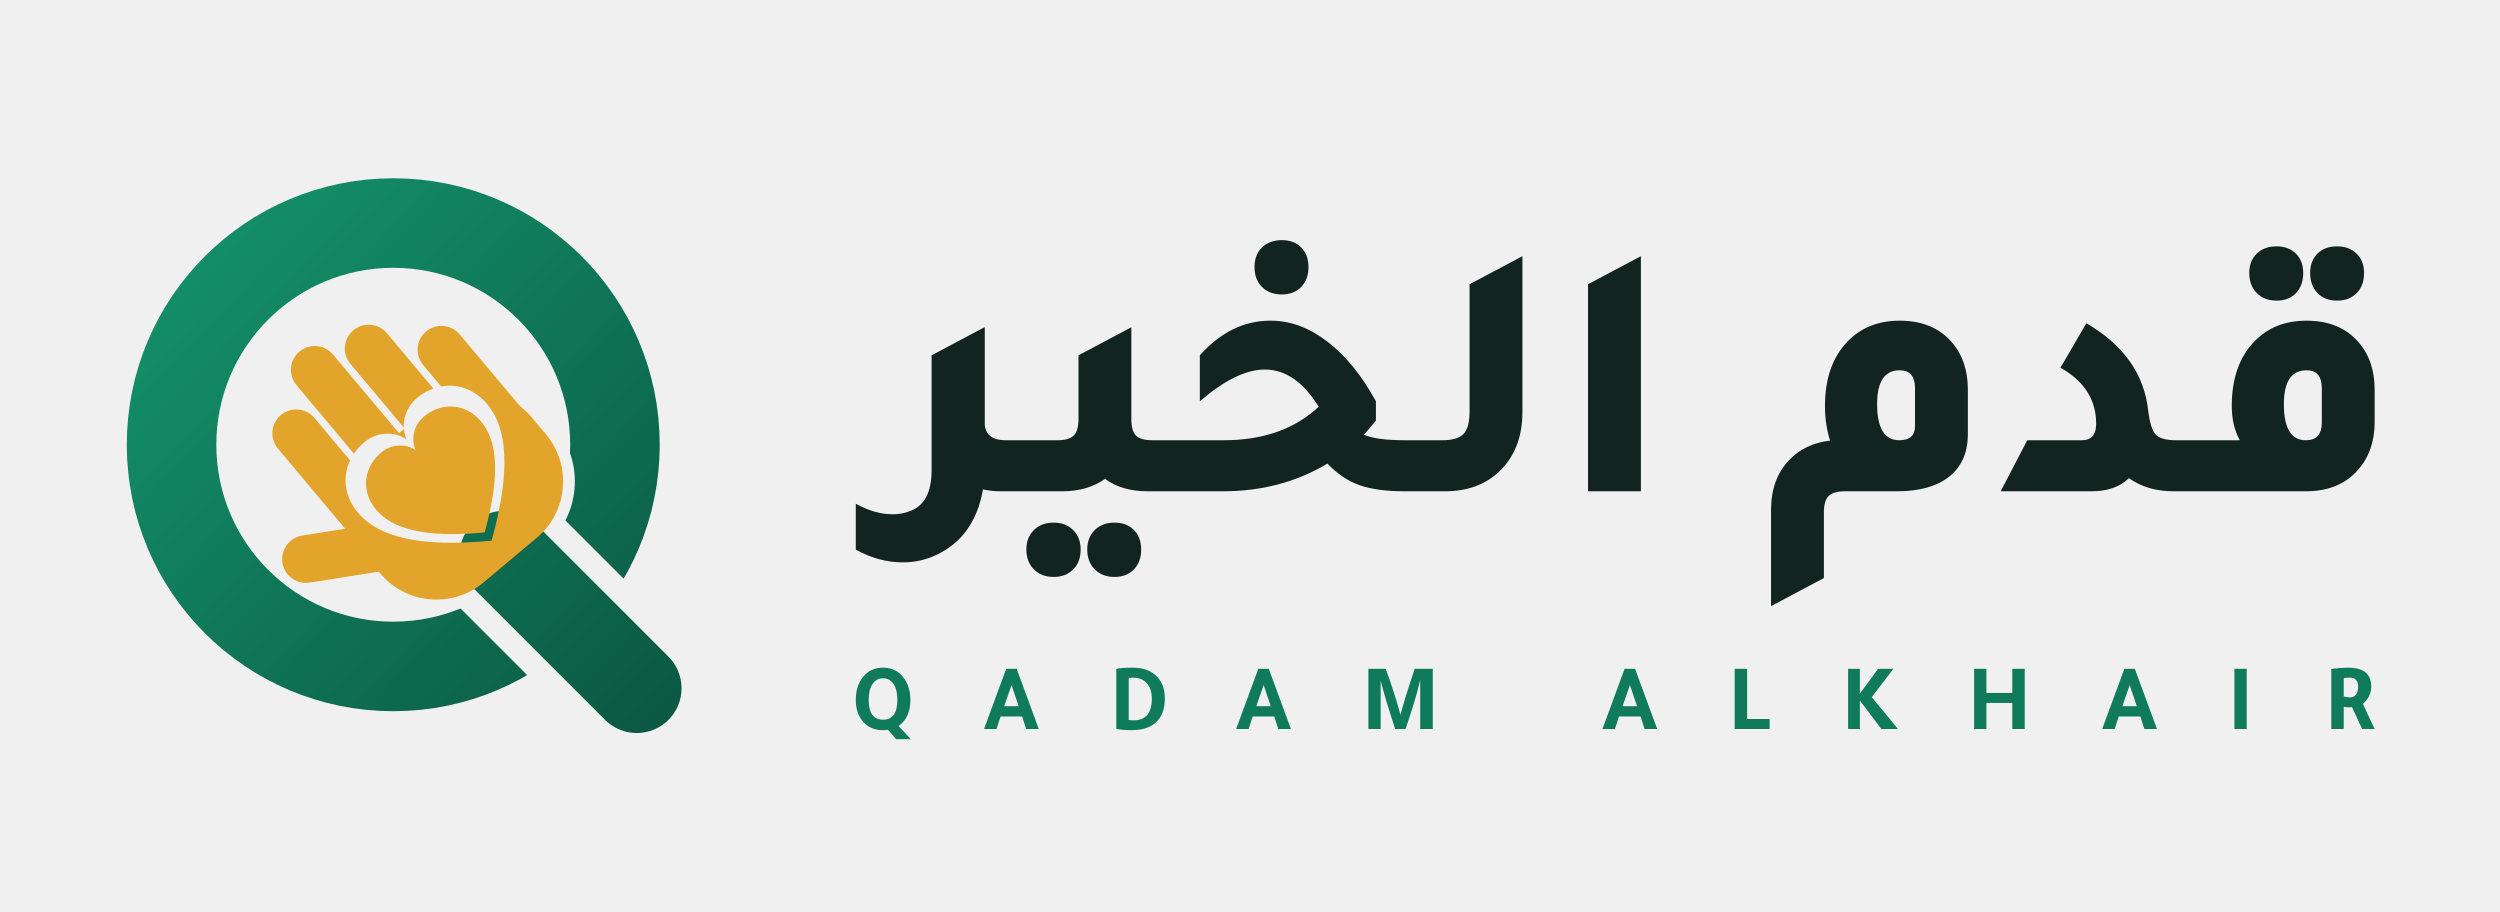
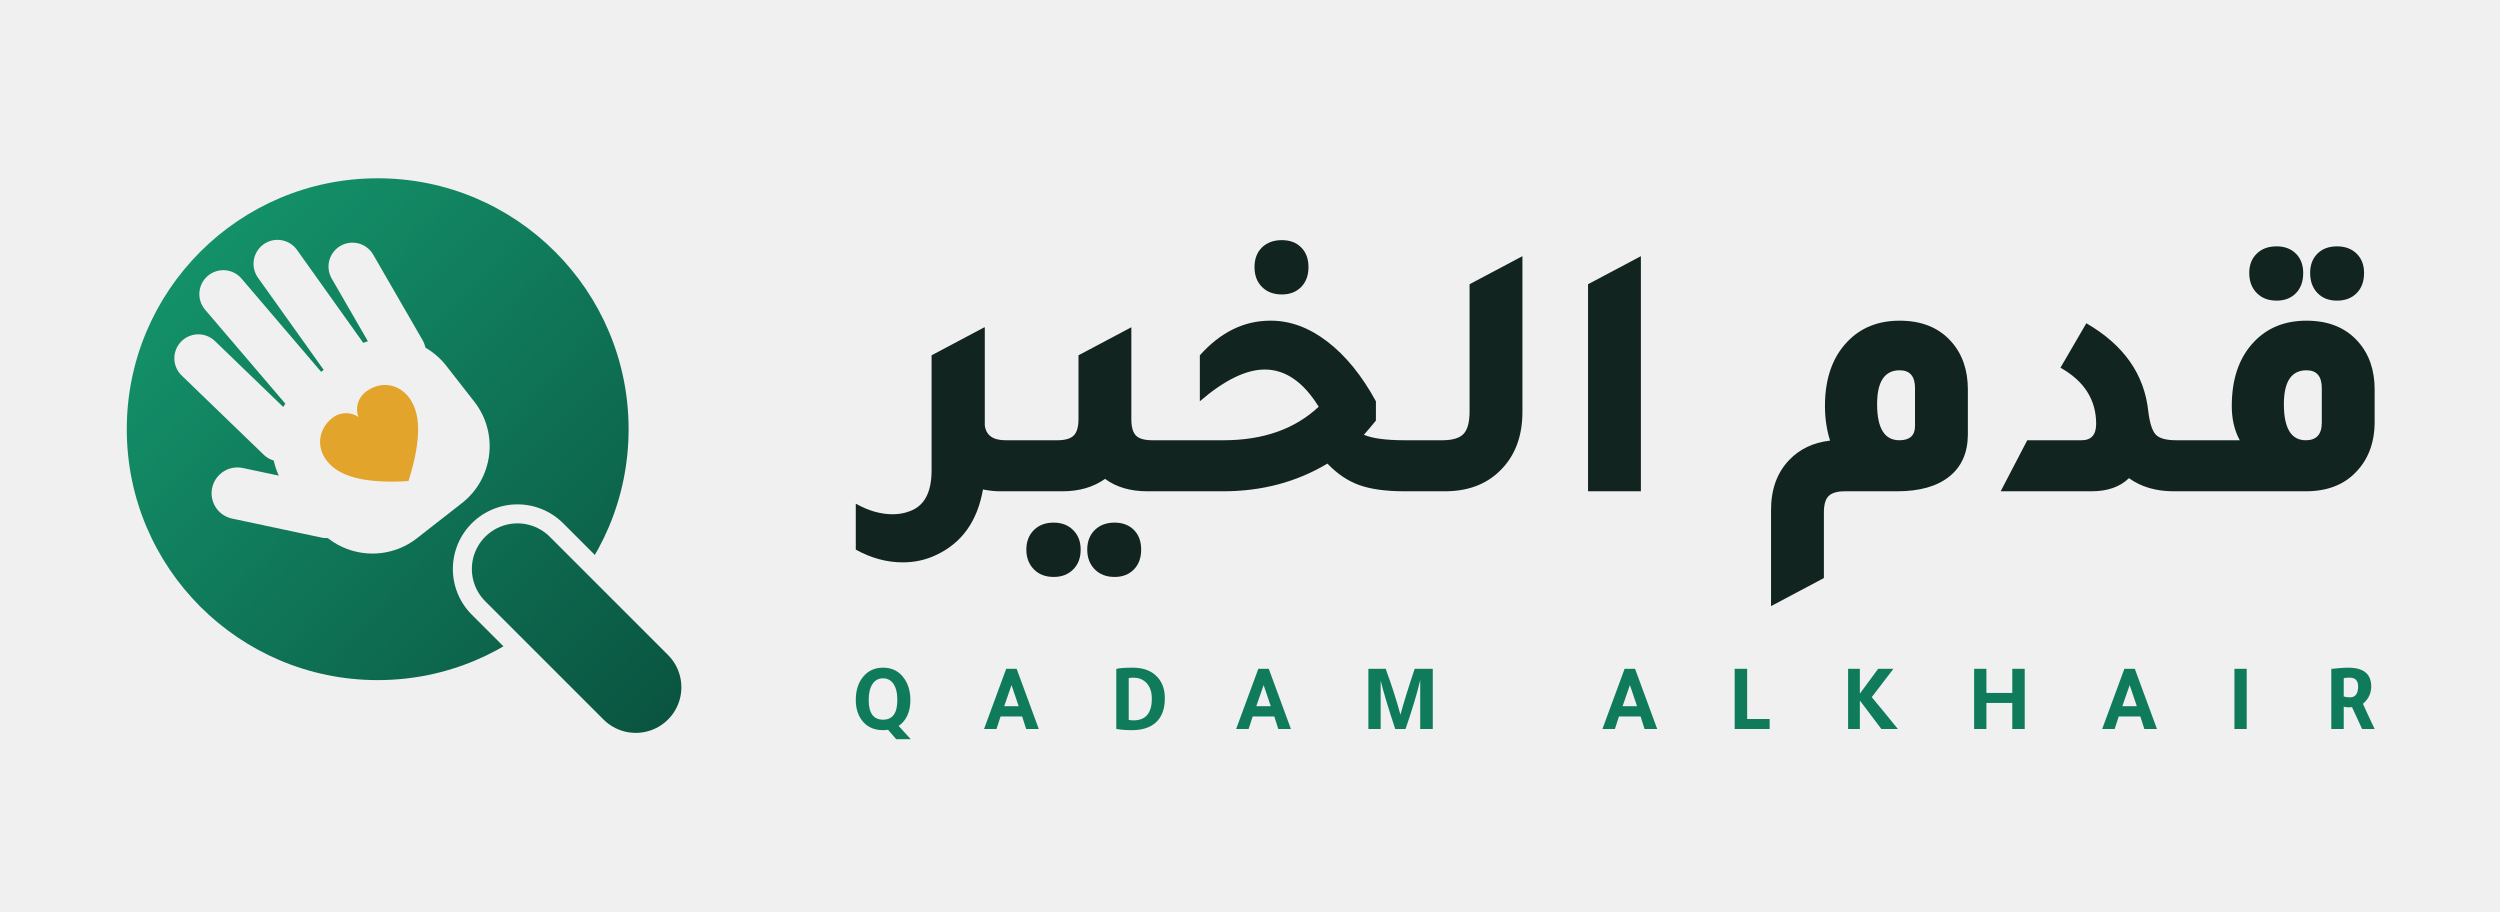
<svg xmlns="http://www.w3.org/2000/svg" viewBox="0 0 631 230" width="631" height="230" role="img">
  <defs>
    <linearGradient id="gh1" x1="24" y1="40" x2="168" y2="180" gradientUnits="userSpaceOnUse">
      <stop offset="0" stop-color="#159A6F" />
      <stop offset="1" stop-color="#0A5440" />
    </linearGradient>
-     <mask id="hh1" maskUnits="userSpaceOnUse" x="-60" y="-60" width="320" height="320">
+     <mask id="mh1" maskUnits="userSpaceOnUse" x="-60" y="-60" width="320" height="320">
      <rect x="-60" y="-60" width="320" height="320" fill="#fff" />
-       <g transform="translate(48 57) scale(1.046429)">
-         <path d="M0,15 C-16,4 -22,-5 -22,-13 C-22,-21 -16,-26 -9,-26 C-4.5,-26 -1,-23 0,-19.5 C1,-23 4.5,-26 9,-26 C16,-26 22,-21 22,-13 C22,-5 16,4 0,15 Z" fill="#000" />
+       <g transform="translate(97 98) rotate(-38) scale(1.0)">
+         <rect x="-26.5" y="-22" width="53" height="50" rx="19" fill="#000" />
+         <path d="M-19.50,-15.00 L-23.68,-44.71" stroke="#000" stroke-width="12.6" stroke-linecap="round" fill="none" />
+         <path d="M-6.50,-17.00 L-8.11,-53.96" stroke="#000" stroke-width="12.6" stroke-linecap="round" fill="none" />
+         <path d="M6.50,-16.50 L8.03,-51.47" stroke="#000" stroke-width="12.6" stroke-linecap="round" fill="none" />
+         <path d="M19.50,-13.00 L23.12,-38.75" stroke="#000" stroke-width="12.6" stroke-linecap="round" fill="none" />
+         <path d="M-22.00,8.00 L-37.43,-10.39" stroke="#000" stroke-width="13.6" stroke-linecap="round" fill="none" />
+       </g>
+       <path d="M134.77,132.77 L165.88,163.88" stroke="#000" stroke-width="34" stroke-linecap="round" fill="none" />
+     </mask>
+     <mask id="th1" maskUnits="userSpaceOnUse" x="-60" y="-60" width="320" height="320">
+       <rect x="-60" y="-60" width="320" height="320" fill="#fff" />
+       <g transform="translate(97 98) rotate(-38) scale(1.0)" stroke="#000" stroke-width="10.0" stroke-linejoin="round" stroke-linecap="round">
+         <rect x="-26.5" y="-22" width="53" height="50" rx="19" fill="#000" />
+         <path d="M-19.50,-15.00 L-23.68,-44.71" stroke="#000" stroke-width="12.6" stroke-linecap="round" fill="none" />
+         <path d="M-6.50,-17.00 L-8.11,-53.96" stroke="#000" stroke-width="12.6" stroke-linecap="round" fill="none" />
+         <path d="M6.50,-16.50 L8.03,-51.47" stroke="#000" stroke-width="12.6" stroke-linecap="round" fill="none" />
+         <path d="M19.50,-13.00 L23.12,-38.75" stroke="#000" stroke-width="12.6" stroke-linecap="round" fill="none" />
+         <path d="M-22.00,8.00 L-37.43,-10.39" stroke="#000" stroke-width="13.6" stroke-linecap="round" fill="none" />
      </g>
    </mask>
-     <mask id="mh1" maskUnits="userSpaceOnUse" x="-60" y="-60" width="320" height="320">
-       <rect x="-60" y="-60" width="320" height="320" fill="#fff" />
-       <g transform="translate(126 128) rotate(-40) scale(0.86) translate(-48 -78)" stroke="#000" stroke-width="6.4" stroke-linecap="round" stroke-linejoin="round">
-         <path d="M26,52 L26,16" stroke="#000" stroke-width="13" stroke-linecap="round" fill="none" />
-         <path d="M41,52 L41,6" stroke="#000" stroke-width="13" stroke-linecap="round" fill="none" />
-         <path d="M56,52 L56,11" stroke="#000" stroke-width="13" stroke-linecap="round" fill="none" />
-         <path d="M71,52 L71,24" stroke="#000" stroke-width="13" stroke-linecap="round" fill="none" />
-         <path d="M26,56 L6,44" stroke="#000" stroke-width="13" stroke-linecap="round" fill="none" />
-         <rect x="19" y="34" width="59" height="46" rx="20" fill="#000" />
+   </defs>
+   <g transform="translate(6.09 19.09) scale(0.95956)">
+     <g transform="translate(-5 -3)">
+       <circle cx="98" cy="96" r="66" fill="url(#gh1)" mask="url(#mh1)" />
+       <g mask="url(#th1)">
+         <path d="M134.77,132.77 L165.88,163.88" stroke="url(#gh1)" stroke-width="24" stroke-linecap="round" fill="none" />
      </g>
-       <path d="M126,128 L157.113,159.113" stroke="#000" stroke-width="32.0" stroke-linecap="round" fill="none" />
-     </mask>
-   </defs>
-   <g transform="translate(-6.20 2.49) scale(1.0761)">
-     <g transform="translate(-2 0)">
-       <circle cx="100" cy="102" r="52" fill="none" stroke="url(#gh1)" stroke-width="21" mask="url(#mh1)" />
-       <path d="M126,128 L157.113,159.113" stroke="url(#gh1)" stroke-width="21" stroke-linecap="round" fill="none" />
-       <g transform="translate(126 128) rotate(-40) scale(0.86) translate(-48 -78)">
-         <g mask="url(#hh1)">
-           <path d="M26,52 L26,16" stroke="#E3A42B" stroke-width="13" stroke-linecap="round" fill="none" />
-           <path d="M41,52 L41,6" stroke="#E3A42B" stroke-width="13" stroke-linecap="round" fill="none" />
-           <path d="M56,52 L56,11" stroke="#E3A42B" stroke-width="13" stroke-linecap="round" fill="none" />
-           <path d="M71,52 L71,24" stroke="#E3A42B" stroke-width="13" stroke-linecap="round" fill="none" />
-           <path d="M26,56 L6,44" stroke="#E3A42B" stroke-width="13" stroke-linecap="round" fill="none" />
-           <rect x="19" y="34" width="59" height="46" rx="20" fill="#E3A42B" />
-         </g>
-         <g transform="translate(48 57) scale(0.85)">
+       <g transform="translate(97 98) rotate(-38) scale(1.0)">
+         <g transform="translate(0 5.48) scale(0.62)">
          <path d="M0,15 C-16,4 -22,-5 -22,-13 C-22,-21 -16,-26 -9,-26 C-4.5,-26 -1,-23 0,-19.5 C1,-23 4.5,-26 9,-26 C16,-26 22,-21 22,-13 C22,-5 16,4 0,15 Z" fill="#E3A42B" />
        </g>
      </g>
    </g>
  </g>
  <g transform="translate(222.16 124.00)">
    <path d="M31.65 -12.88H40.66V0.00H30.36Q28.24 0.00 25.94 -0.46Q23.83 11.59 14.08 16.10Q10.21 17.94 5.70 17.94Q-0.37 17.94 -6.16 14.72V3.13Q-1.38 5.80 3.13 5.80Q5.43 5.80 7.36 5.06Q12.97 3.13 12.97 -5.24V-34.32L26.31 -41.40V-41.31L26.40 -41.40V-16.65Q26.86 -12.88 31.65 -12.88Z M68.72 -12.88H77.65V0.00H67.44Q61.00 0.00 56.76 -3.13Q52.35 0.00 46.00 0.00H35.70V-12.88H44.71Q47.66 -12.88 48.85 -14.08Q50.05 -15.27 50.05 -18.22V-34.32L63.39 -41.40V-18.22Q63.39 -15.27 64.54 -14.08Q65.69 -12.88 68.72 -12.88ZM43.79 7.91Q46.83 7.91 48.71 9.80Q50.60 11.68 50.60 14.72Q50.60 17.85 48.71 19.73Q46.83 21.62 43.79 21.62Q40.66 21.62 38.78 19.69Q36.89 17.76 36.89 14.72Q36.89 11.68 38.78 9.80Q40.66 7.91 43.79 7.91ZM59.16 7.91Q62.19 7.91 64.03 9.75Q65.87 11.59 65.87 14.72Q65.87 17.85 64.03 19.73Q62.19 21.62 59.16 21.62Q56.03 21.62 54.14 19.69Q52.26 17.76 52.26 14.72Q52.26 11.68 54.14 9.80Q56.03 7.91 59.16 7.91Z M101.38 -49.68Q98.26 -49.68 96.37 -51.57Q94.48 -53.45 94.48 -56.58Q94.48 -59.71 96.37 -61.55Q98.26 -63.39 101.38 -63.39Q104.42 -63.39 106.26 -61.55Q108.10 -59.71 108.10 -56.58Q108.10 -53.45 106.26 -51.57Q104.42 -49.68 101.38 -49.68ZM132.48 -12.88H140.76V0.00H132.39Q125.30 0.00 120.93 -1.56Q116.56 -3.13 112.88 -6.99Q101.20 0.00 86.57 0.00H72.77V-12.88H86.66Q101.66 -12.88 110.68 -21.34Q104.88 -30.73 97.06 -30.73Q89.98 -30.73 80.68 -22.72V-34.32Q88.50 -43.06 98.44 -43.06H98.62Q105.98 -43.06 112.88 -37.77Q119.78 -32.48 125.12 -22.72V-17.85Q123.56 -15.92 122.08 -14.26Q125.30 -12.88 132.48 -12.88Z M135.88 0.00V-12.88H141.86Q145.73 -12.88 147.25 -14.49Q148.76 -16.10 148.76 -20.15V-52.26L162.10 -59.34V-20.06Q162.10 -10.67 156.40 -5.15Q151.16 0.00 142.51 0.00Z M178.66 0.00V-52.26L192.00 -59.34V0.00Z M239.75 -12.79Q238.46 -16.84 238.46 -21.53Q238.46 -31.83 244.08 -37.72Q249.14 -43.06 257.32 -43.06Q265.70 -43.06 270.39 -37.72Q274.53 -33.03 274.53 -25.67V-14.17Q274.44 -7.36 269.79 -3.68Q265.14 0.00 256.68 0.00H243.52Q240.58 0.00 239.38 1.20Q238.19 2.39 238.19 5.34V21.90L224.85 28.98V4.69Q224.85 -3.13 229.45 -7.91Q233.40 -12.05 239.75 -12.79ZM261.19 -16.47V-26.04Q261.19 -30.54 257.32 -30.54Q251.62 -30.54 251.62 -21.99Q251.62 -12.88 257.23 -12.88Q261.19 -12.88 261.19 -16.47Z M282.81 0.00 289.52 -12.88H303.23Q306.91 -12.88 306.91 -17.02Q306.91 -26.13 297.90 -31.19L304.43 -42.41Q318.60 -34.22 320.07 -20.15Q320.62 -15.73 321.95 -14.31Q323.29 -12.88 327.15 -12.88H334.51V0.00H326.51Q319.79 0.00 315.19 -3.31Q311.79 0.00 305.72 0.00Z M352.45 -48.12Q349.32 -48.12 347.44 -50.05Q345.55 -51.98 345.55 -55.11Q345.55 -58.14 347.44 -59.98Q349.32 -61.82 352.45 -61.82Q355.49 -61.82 357.33 -59.98Q359.17 -58.14 359.17 -55.11Q359.17 -51.89 357.33 -50.00Q355.49 -48.12 352.45 -48.12ZM367.72 -48.12Q364.60 -48.12 362.76 -50.05Q360.92 -51.98 360.92 -55.11Q360.92 -58.14 362.76 -59.98Q364.60 -61.82 367.72 -61.82Q370.76 -61.82 372.65 -59.98Q374.53 -58.14 374.53 -55.11Q374.53 -51.89 372.65 -50.00Q370.76 -48.12 367.72 -48.12ZM329.54 0.00V-12.88H343.16Q341.14 -16.56 341.14 -21.53Q341.14 -31.83 346.75 -37.72Q351.81 -43.06 360.00 -43.06Q368.37 -43.06 373.06 -37.72Q377.20 -33.03 377.20 -25.67V-17.57Q377.20 -9.66 372.42 -4.78Q367.82 0.00 359.81 0.00ZM363.86 -26.04Q363.86 -30.54 360.00 -30.54Q354.29 -30.54 354.29 -21.99Q354.29 -12.88 359.81 -12.88Q363.86 -12.88 363.86 -17.30Z" fill="#12241F" />
  </g>
  <g transform="translate(215.04 184.00)">
    <path d="M9.10 0.19Q8.42 0.29 7.85 0.29Q4.32 0.29 2.45 -2.26Q0.96 -4.30 0.96 -7.32Q0.96 -11.09 2.98 -13.37Q4.82 -15.48 7.85 -15.48Q11.35 -15.48 13.25 -12.65Q14.74 -10.44 14.74 -7.32Q14.74 -2.86 11.78 -0.77Q13.18 0.79 14.83 2.57H11.16ZM7.85 -2.35Q11.45 -2.35 11.45 -7.32Q11.45 -10.01 10.42 -11.47Q9.46 -12.79 7.85 -12.79Q6.12 -12.79 5.17 -11.35Q4.22 -9.91 4.22 -7.32Q4.22 -2.35 7.85 -2.35Z M38.92 -15.19H41.56L47.15 0.00H43.96Q43.55 -1.20 42.95 -3.17H37.51Q37.17 -2.09 36.47 0.00H33.33ZM40.27 -11.09Q39.59 -9.19 38.42 -5.76H42.07Q40.94 -9.07 40.27 -11.09Z M66.71 -15.17Q67.88 -15.48 70.86 -15.48Q74.96 -15.48 77.12 -13.08Q78.97 -11.04 78.97 -7.75Q78.97 -3.65 76.62 -1.58Q74.48 0.29 70.67 0.29Q68.27 0.29 66.71 -0.02ZM69.85 -2.30Q70.33 -2.18 71.05 -2.18Q75.68 -2.18 75.68 -7.66Q75.68 -10.37 74.15 -11.81Q72.90 -12.96 70.98 -12.96Q70.43 -12.96 69.85 -12.84Z M102.56 -15.19H105.20L110.79 0.00H107.60Q107.19 -1.20 106.59 -3.17H101.14Q100.80 -2.09 100.11 0.00H96.96ZM103.90 -11.09Q103.23 -9.19 102.05 -5.76H105.70Q104.57 -9.07 103.90 -11.09Z M138.43 -3.60Q139.77 -8.52 142.03 -15.19H146.59V0.00H143.42V-12.34Q142.29 -7.46 139.72 0.00H137.11Q134.40 -8.23 133.44 -12.22V0.00H130.34V-15.19H134.71Q136.96 -9.05 138.43 -3.60Z M195.01 -15.19H197.65L203.24 0.00H200.05Q199.64 -1.20 199.04 -3.17H193.59Q193.25 -2.09 192.56 0.00H189.41ZM196.35 -11.09Q195.68 -9.19 194.50 -5.76H198.15Q197.02 -9.07 196.35 -11.09Z M222.79 0.00V-15.19H225.94V-2.52H231.62V0.00Z M254.39 -15.19V-8.93Q257.56 -13.22 259.00 -15.19H262.86Q260.39 -11.95 257.39 -8.04Q260.54 -4.27 263.99 0.00H259.82Q257.61 -2.95 254.46 -7.10H254.39V0.00H251.42V-15.19Z M286.33 0.00H283.23V-15.19H286.33V-9.10H292.86V-15.19H296.00V0.00H292.86V-6.58H286.33Z M321.15 -15.19H323.79L329.38 0.00H326.19Q325.78 -1.20 325.18 -3.17H319.73Q319.39 -2.09 318.70 0.00H315.55ZM322.49 -11.09Q321.82 -9.19 320.64 -5.76H324.29Q323.16 -9.07 322.49 -11.09Z M352.03 -15.19V0.00H348.93V-15.19Z M373.38 0.00V-15.17Q373.72 -15.24 375.28 -15.36Q376.84 -15.48 377.65 -15.48Q383.46 -15.48 383.46 -10.73Q383.46 -8.16 381.37 -6.36Q382.24 -4.37 384.32 0.00H381.16Q379.98 -2.57 378.61 -5.52Q378.35 -5.47 377.89 -5.47Q376.84 -5.47 376.52 -5.66V0.00ZM376.52 -12.79V-8.21Q377.24 -7.99 378.08 -7.99Q380.15 -7.99 380.15 -10.73Q380.15 -12.96 378.01 -12.96Q376.79 -12.96 376.52 -12.79Z" fill="#0F7B5A" />
  </g>
</svg>
